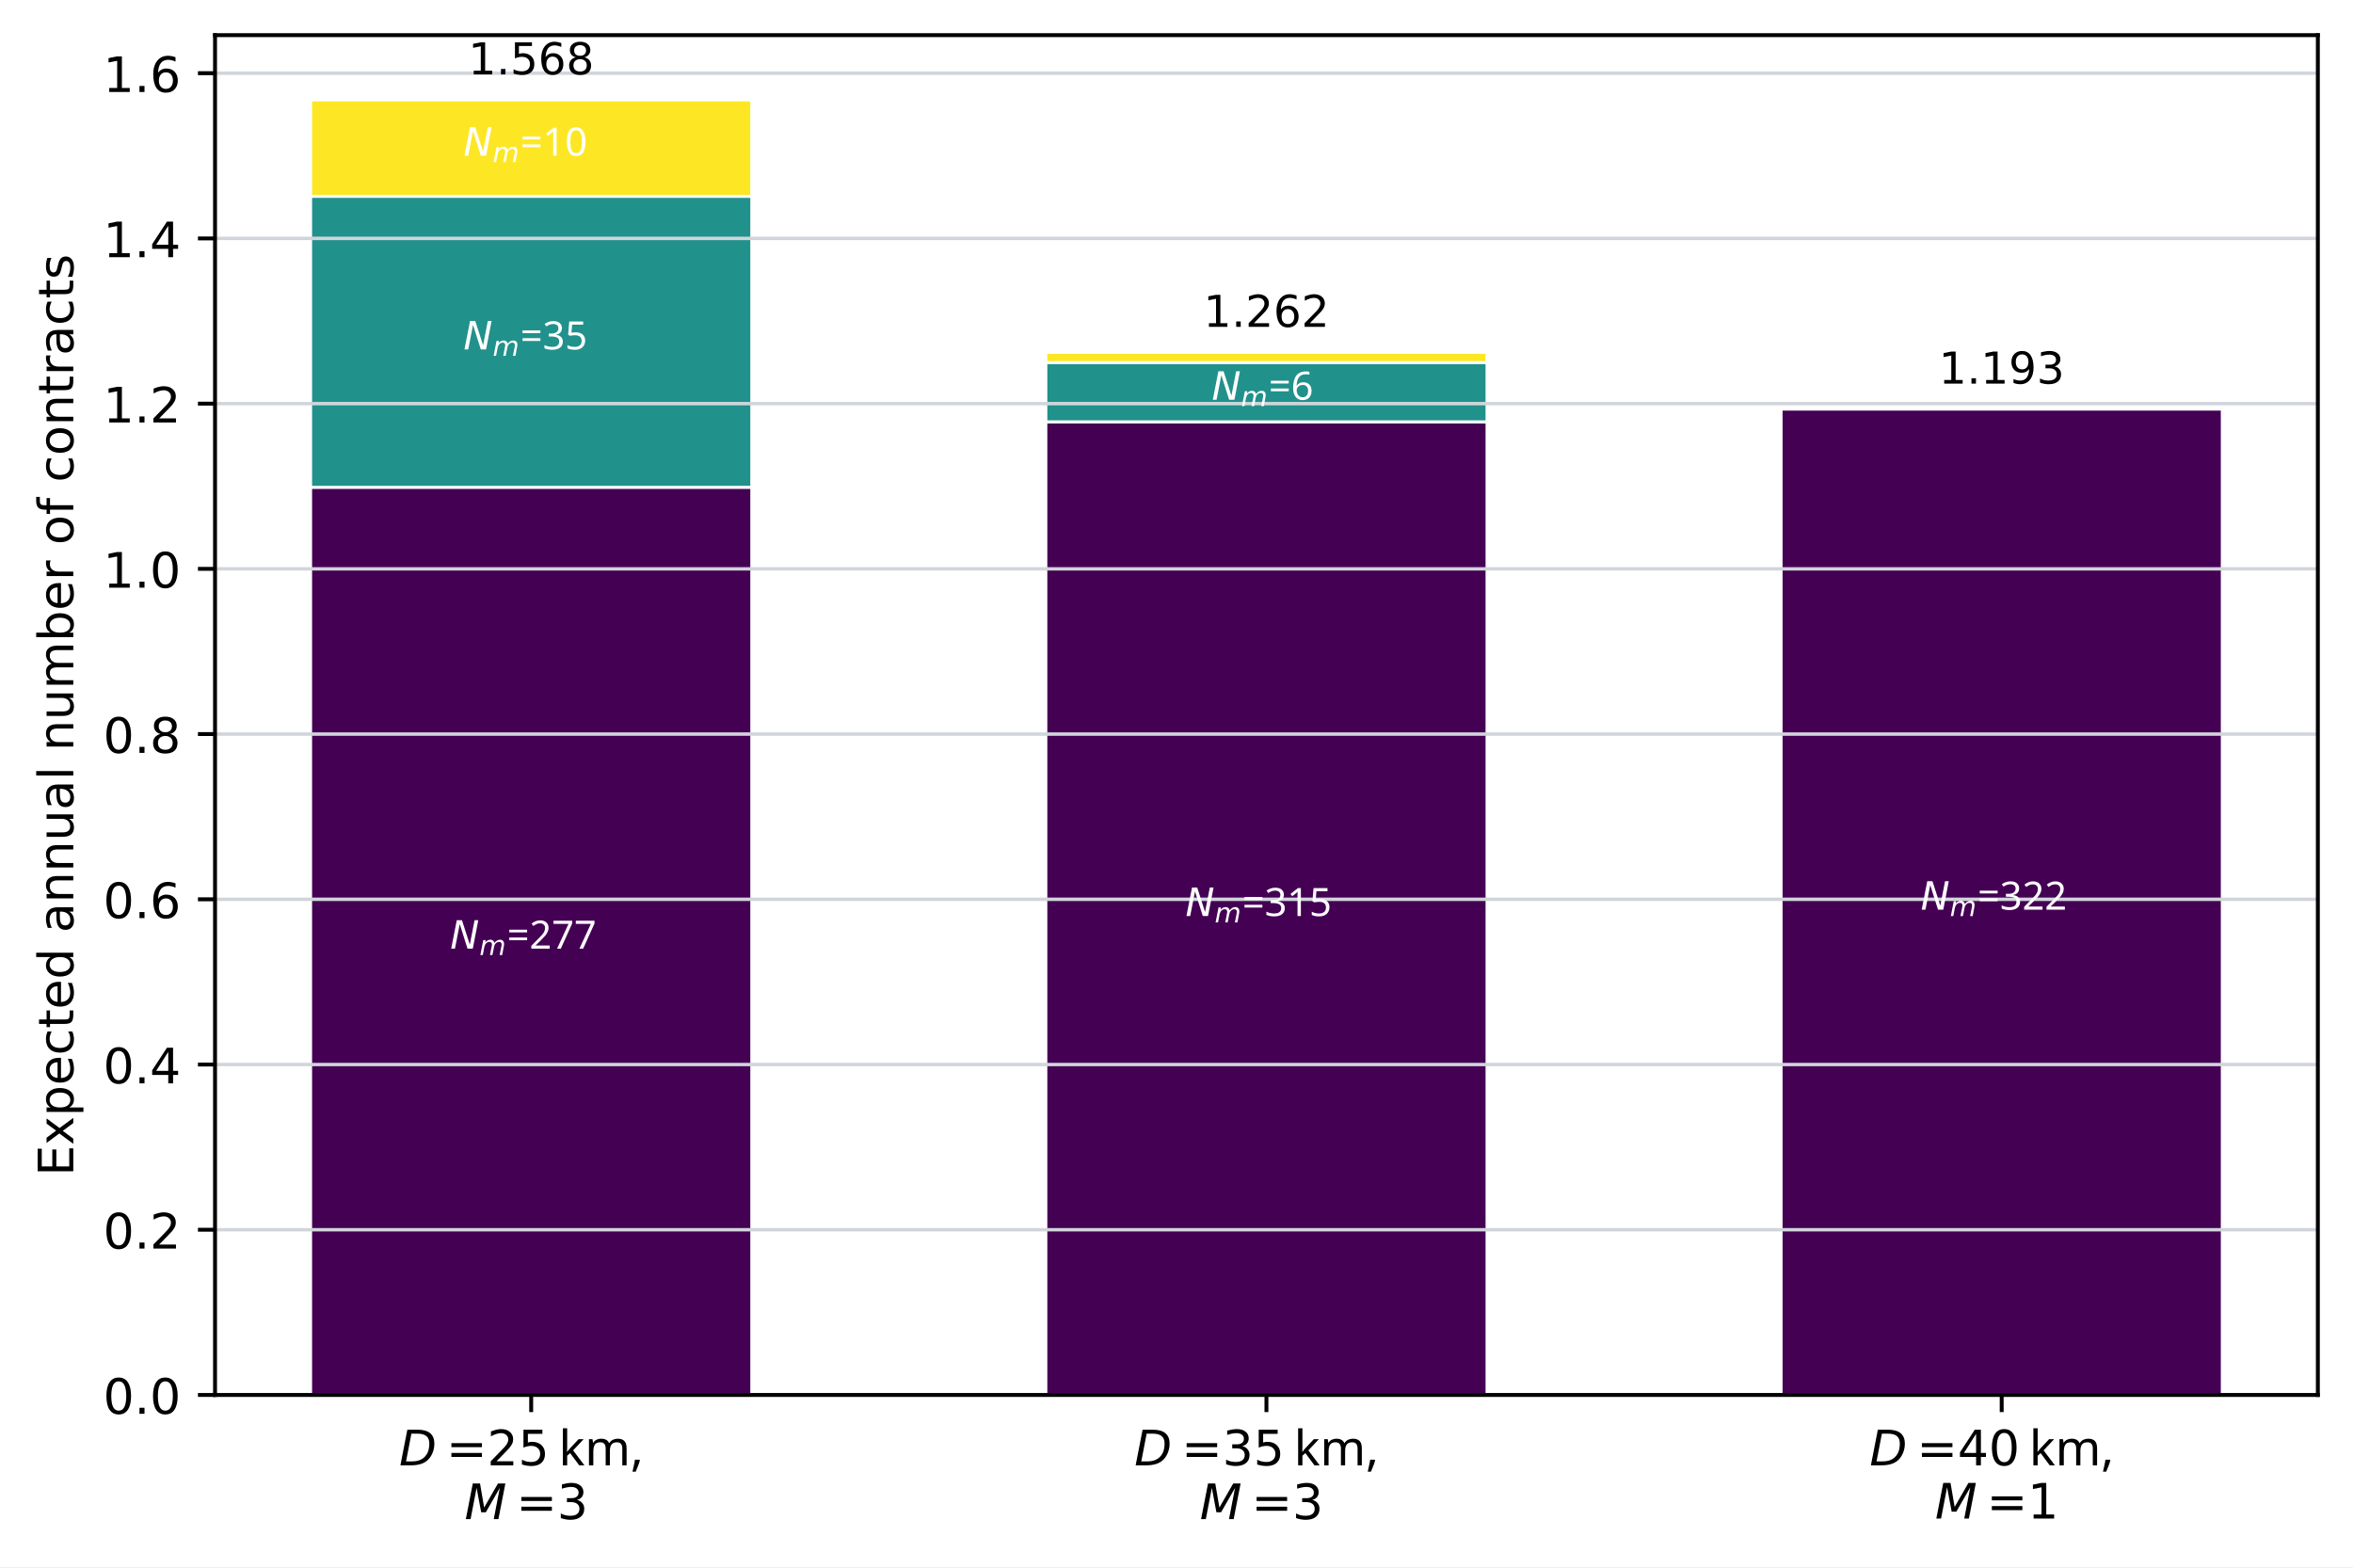
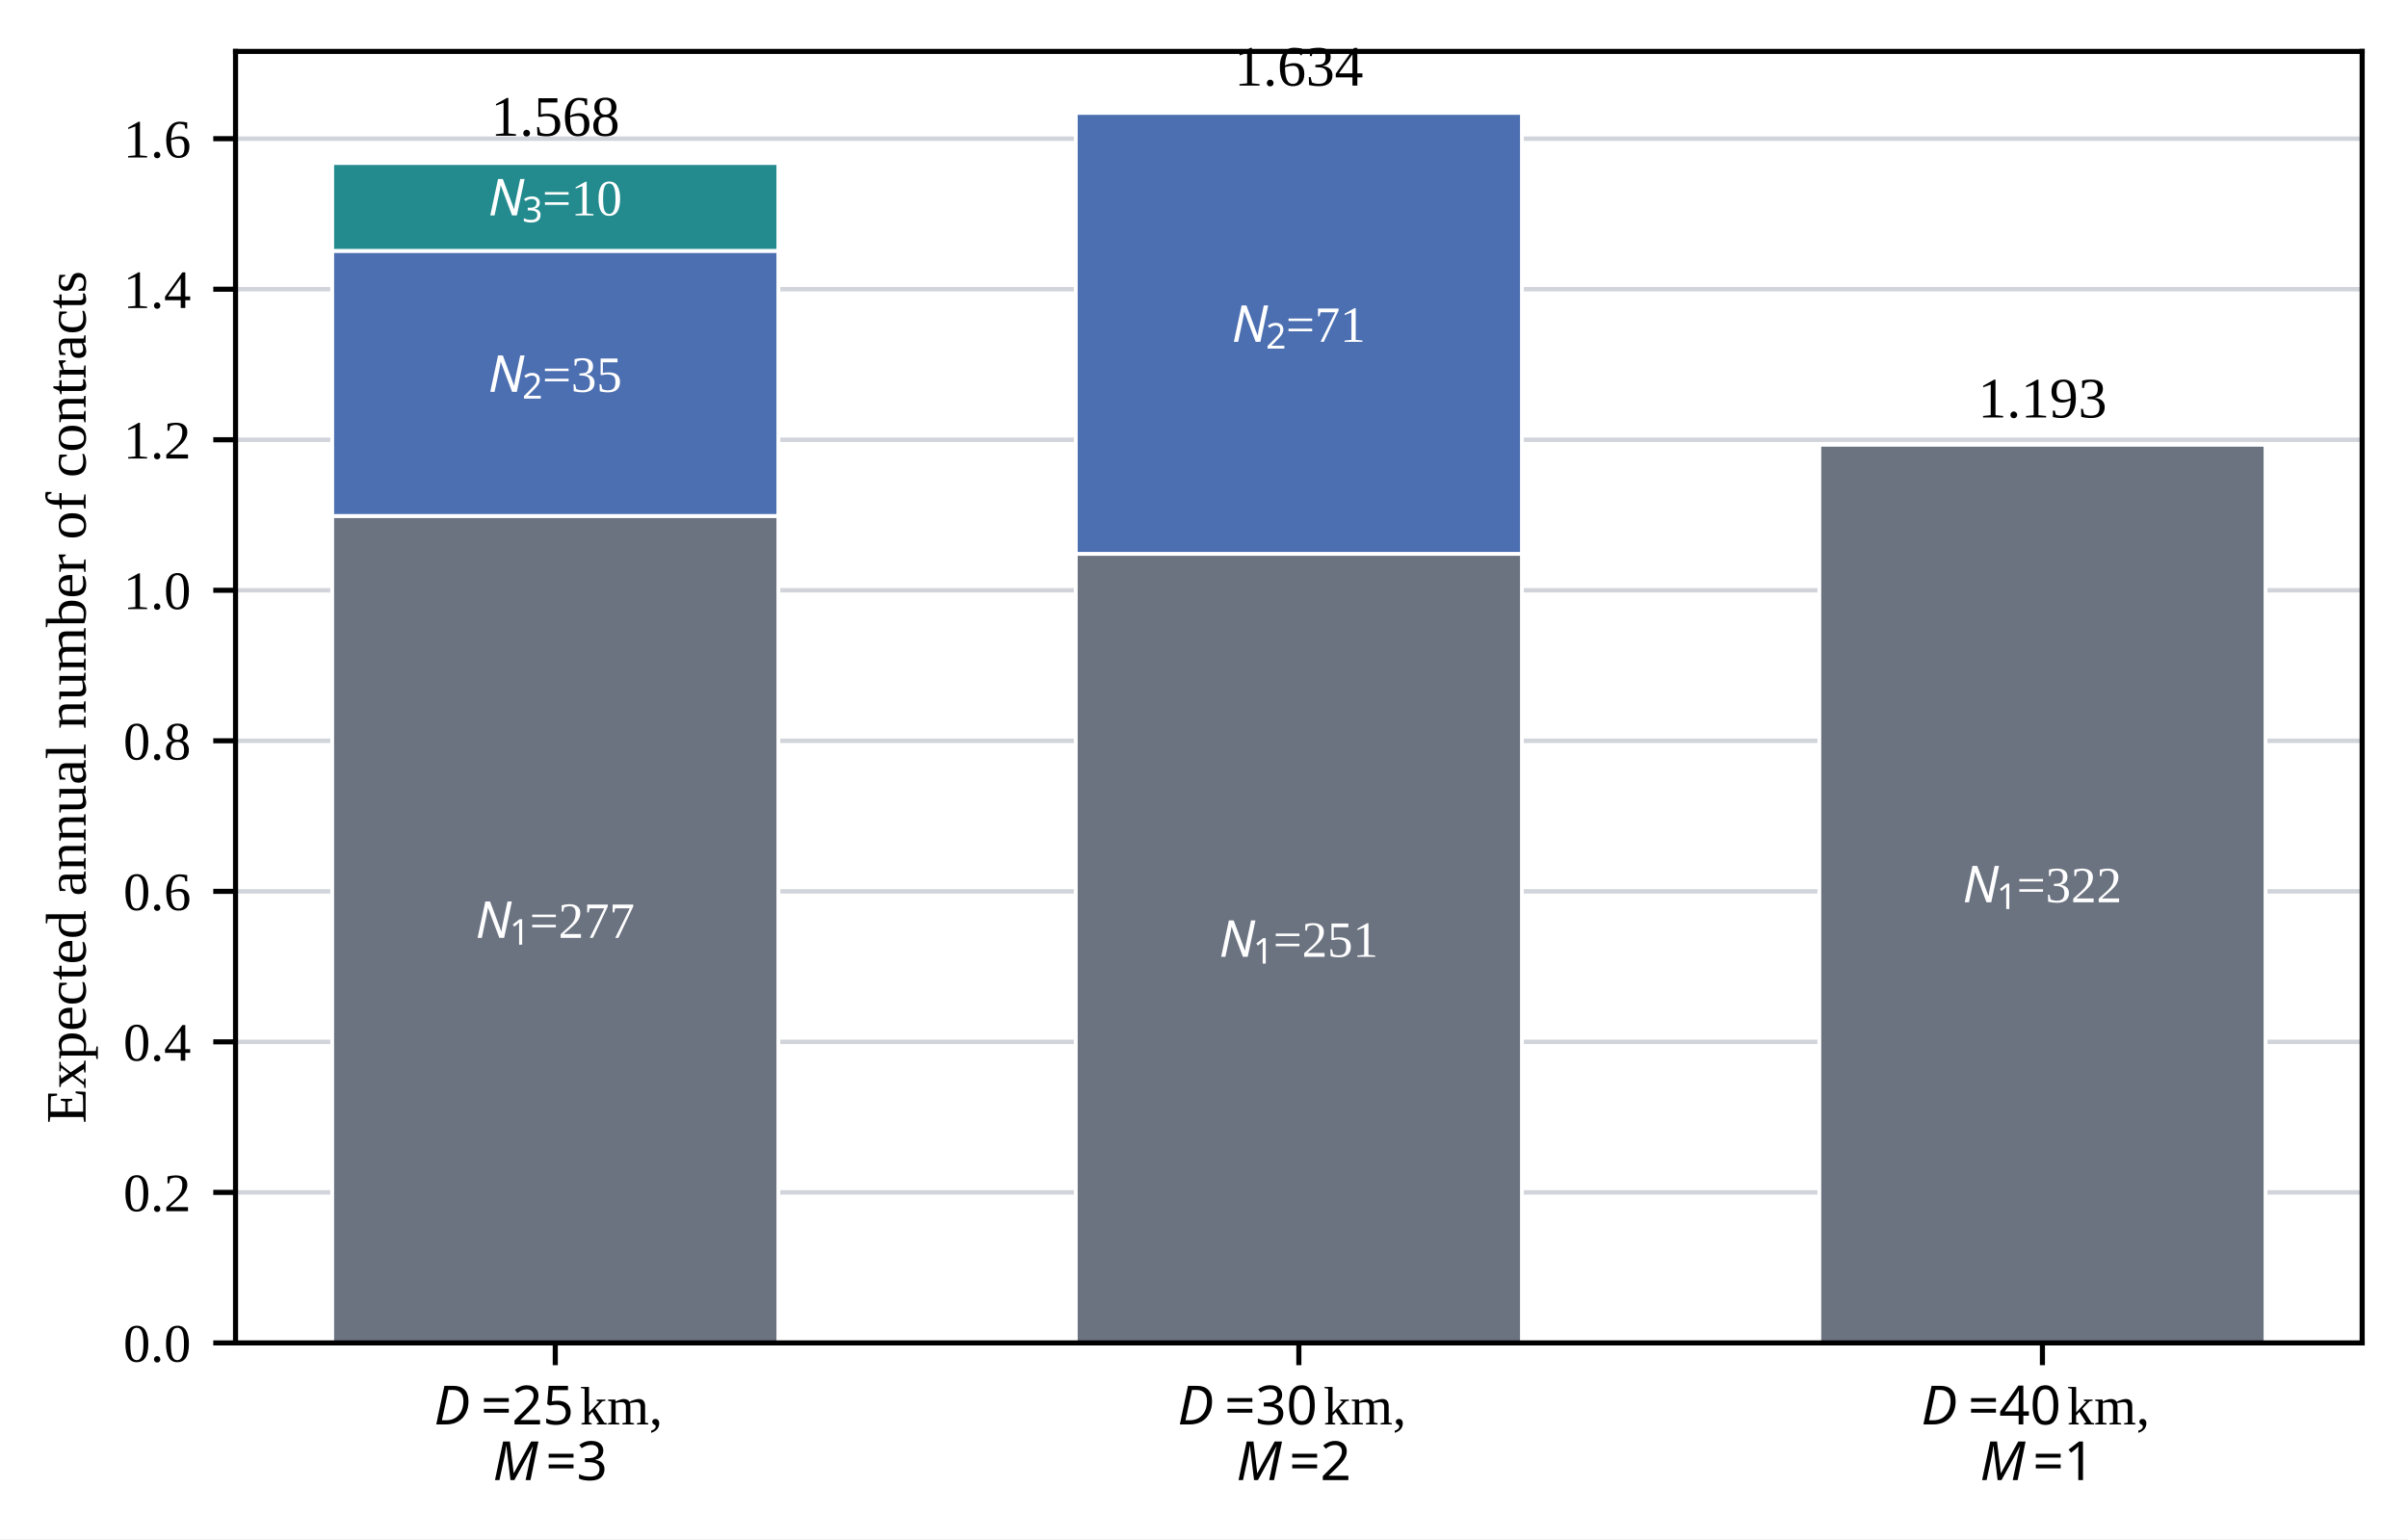
- <svg xmlns="http://www.w3.org/2000/svg" xmlns:xlink="http://www.w3.org/1999/xlink" width="481.892pt" height="320.954pt" viewBox="0 0 481.892 320.954" version="1.1">
+ <svg xmlns="http://www.w3.org/2000/svg" xmlns:xlink="http://www.w3.org/1999/xlink" width="378.26pt" height="241.794pt" viewBox="0 0 378.26 241.794" version="1.1">
  <defs>
    <style type="text/css">*{stroke-linejoin: round; stroke-linecap: butt}</style>
  </defs>
  <g id="figure_1">
    <g id="patch_1">
-       <path d="M 0 320.954  L 481.892 320.954  L 481.892 0  L 0 0  z " style="fill: #ffffff" />
+       <path d="M 0 241.794  L 378.26 241.794  L 378.26 0  L 0 0  z " style="fill: #ffffff" />
    </g>
    <g id="axes_1">
      <g id="patch_2">
-         <path d="M 44.039 285.694  L 474.692 285.694  L 474.692 7.2  L 44.039 7.2  z " style="fill: #ffffff" />
-       </g>
-       <g id="patch_3">
-         <path d="M 63.614 285.694  L 153.961 285.694  L 153.961 99.798  L 63.614 99.798  z " clip-path="url(#p30d0f4e1bd)" style="fill: #440154; stroke: #ffffff; stroke-width: 0.6; stroke-linejoin: miter" />
-       </g>
-       <g id="patch_4">
-         <path d="M 63.614 99.798  L 153.961 99.798  L 153.961 40.202  L 63.614 40.202  z " clip-path="url(#p30d0f4e1bd)" style="fill: #21918c; stroke: #ffffff; stroke-width: 0.6; stroke-linejoin: miter" />
-       </g>
-       <g id="patch_5">
-         <path d="M 63.614 40.202  L 153.961 40.202  L 153.961 20.462  L 63.614 20.462  z " clip-path="url(#p30d0f4e1bd)" style="fill: #fde725; stroke: #ffffff; stroke-width: 0.6; stroke-linejoin: miter" />
-       </g>
-       <g id="patch_6">
-         <path d="M 214.192 285.694  L 304.539 285.694  L 304.539 86.391  L 214.192 86.391  z " clip-path="url(#p30d0f4e1bd)" style="fill: #440154; stroke: #ffffff; stroke-width: 0.6; stroke-linejoin: miter" />
-       </g>
-       <g id="patch_7">
-         <path d="M 214.192 86.391  L 304.539 86.391  L 304.539 74.254  L 214.192 74.254  z " clip-path="url(#p30d0f4e1bd)" style="fill: #21918c; stroke: #ffffff; stroke-width: 0.6; stroke-linejoin: miter" />
-       </g>
-       <g id="patch_8">
-         <path d="M 214.192 74.254  L 304.539 74.254  L 304.539 72.168  L 214.192 72.168  z " clip-path="url(#p30d0f4e1bd)" style="fill: #fde725; stroke: #ffffff; stroke-width: 0.6; stroke-linejoin: miter" />
-       </g>
-       <g id="patch_9">
-         <path d="M 364.77 285.694  L 455.116 285.694  L 455.116 83.794  L 364.77 83.794  z " clip-path="url(#p30d0f4e1bd)" style="fill: #440154; stroke: #ffffff; stroke-width: 0.6; stroke-linejoin: miter" />
+         <path d="M 37 210.973  L 371.06 210.973  L 371.06 8.078  L 37 8.078  z " style="fill: #ffffff" />
      </g>
      <g id="matplotlib.axis_1">
        <g id="xtick_1">
          <g id="line2d_1">
            <defs>
-               <path id="m7c022d0e82" d="M 0 0  L 0 3.5  " style="stroke: #000000; stroke-width: 0.8" />
+               <path id="mb8142e4664" d="M 0 0  L 0 3.5  " style="stroke: #000000; stroke-width: 0.8" />
            </defs>
            <g>
-               <use xlink:href="#m7c022d0e82" x="108.788" y="285.694" style="stroke: #000000; stroke-width: 0.8" />
+               <use xlink:href="#mb8142e4664" x="87.225" y="210.973" style="stroke: #000000; stroke-width: 0.8" />
            </g>
          </g>
          <g id="text_1">
-             <g transform="translate(81.73752 300.4032)">
-               <text>
-                 <tspan style="font: oblique 10px 'DejaVu Sans'" x="0" y="-0.297">D</tspan>
-                 <tspan style="font: 10px 'DejaVu Sans'" x="9.648 19.976 26.338" y="-0.297">=25</tspan>
-                 <tspan style="font: 10px 'Hiragino Sans'" x="32.7 36.03 41.99 51.53" y="-0.297"> km,</tspan>
-               </text>
-             </g>
-             <g transform="translate(95.13751 311.7045)">
-               <text>
-                 <tspan style="font: oblique 10px 'DejaVu Sans'" x="0" y="-0.578">M</tspan>
-                 <tspan style="font: 10px 'DejaVu Sans'" x="10.576 20.903" y="-0.578">=3</tspan>
+             <g transform="translate(68.18533 223.8753)">
+               <text>
+                 <tspan style="font: italic 8.5px 'STIXGeneral'" x="0" y="-0.094">D</tspan>
+                 <tspan style="font: 8.5px 'STIXGeneral'" x="7.364 14.414 18.664" y="-0.094">=25</tspan>
+                 <tspan style="font: 8.5px 'Times New Roman'" x="22.914 25.039 29.289 35.901" y="-0.094"> km,</tspan>
+               </text>
+             </g>
+             <g transform="translate(77.40784 232.7762)">
+               <text>
+                 <tspan style="font: italic 8.5px 'STIXGeneral'" x="0" y="-0.25">M</tspan>
+                 <tspan style="font: 8.5px 'STIXGeneral'" x="8.308 15.358" y="-0.25">=3</tspan>
              </text>
            </g>
          </g>
        </g>
        <g id="xtick_2">
          <g id="line2d_2">
            <g>
-               <use xlink:href="#m7c022d0e82" x="259.365" y="285.694" style="stroke: #000000; stroke-width: 0.8" />
+               <use xlink:href="#mb8142e4664" x="204.03" y="210.973" style="stroke: #000000; stroke-width: 0.8" />
            </g>
          </g>
          <g id="text_2">
-             <g transform="translate(232.3153 300.4032)">
-               <text>
-                 <tspan style="font: oblique 10px 'DejaVu Sans'" x="0" y="-0.297">D</tspan>
-                 <tspan style="font: 10px 'DejaVu Sans'" x="9.648 19.976 26.338" y="-0.297">=35</tspan>
-                 <tspan style="font: 10px 'Hiragino Sans'" x="32.7 36.03 41.99 51.53" y="-0.297"> km,</tspan>
-               </text>
-             </g>
-             <g transform="translate(245.7153 311.7045)">
-               <text>
-                 <tspan style="font: oblique 10px 'DejaVu Sans'" x="0" y="-0.578">M</tspan>
-                 <tspan style="font: 10px 'DejaVu Sans'" x="10.576 20.903" y="-0.578">=3</tspan>
+             <g transform="translate(184.9895 223.8753)">
+               <text>
+                 <tspan style="font: italic 8.5px 'STIXGeneral'" x="0" y="-0.094">D</tspan>
+                 <tspan style="font: 8.5px 'STIXGeneral'" x="7.364 14.414 18.664" y="-0.094">=30</tspan>
+                 <tspan style="font: 8.5px 'Times New Roman'" x="22.914 25.039 29.289 35.901" y="-0.094"> km,</tspan>
+               </text>
+             </g>
+             <g transform="translate(194.212 232.7762)">
+               <text>
+                 <tspan style="font: italic 8.5px 'STIXGeneral'" x="0" y="-0.25">M</tspan>
+                 <tspan style="font: 8.5px 'STIXGeneral'" x="8.308 15.358" y="-0.25">=2</tspan>
              </text>
            </g>
          </g>
        </g>
        <g id="xtick_3">
          <g id="line2d_3">
            <g>
-               <use xlink:href="#m7c022d0e82" x="409.943" y="285.694" style="stroke: #000000; stroke-width: 0.8" />
+               <use xlink:href="#mb8142e4664" x="320.834" y="210.973" style="stroke: #000000; stroke-width: 0.8" />
            </g>
          </g>
          <g id="text_3">
-             <g transform="translate(382.8931 300.4032)">
-               <text>
-                 <tspan style="font: oblique 10px 'DejaVu Sans'" x="0" y="-0.297">D</tspan>
-                 <tspan style="font: 10px 'DejaVu Sans'" x="9.648 19.976 26.338" y="-0.297">=40</tspan>
-                 <tspan style="font: 10px 'Hiragino Sans'" x="32.7 36.03 41.99 51.53" y="-0.297"> km,</tspan>
-               </text>
-             </g>
-             <g transform="translate(396.2931 311.7045)">
-               <text>
-                 <tspan style="font: oblique 10px 'DejaVu Sans'" x="0" y="-0.703">M</tspan>
-                 <tspan style="font: 10px 'DejaVu Sans'" x="10.576 20.903" y="-0.703">=1</tspan>
+             <g transform="translate(301.7937 223.8753)">
+               <text>
+                 <tspan style="font: italic 8.5px 'STIXGeneral'" x="0" y="-0.094">D</tspan>
+                 <tspan style="font: 8.5px 'STIXGeneral'" x="7.364 14.414 18.664" y="-0.094">=40</tspan>
+                 <tspan style="font: 8.5px 'Times New Roman'" x="22.914 25.039 29.289 35.901" y="-0.094"> km,</tspan>
+               </text>
+             </g>
+             <g transform="translate(311.0162 232.7762)">
+               <text>
+                 <tspan style="font: italic 8.5px 'STIXGeneral'" x="0" y="-0.25">M</tspan>
+                 <tspan style="font: 8.5px 'STIXGeneral'" x="8.308 15.358" y="-0.25">=1</tspan>
              </text>
            </g>
          </g>
        </g>
      </g>
      <g id="matplotlib.axis_2">
        <g id="ytick_1">
          <g id="line2d_4">
-             <path d="M 44.039 285.694  L 474.692 285.694  " clip-path="url(#p30d0f4e1bd)" style="fill: none; stroke: #d1d5db; stroke-width: 0.7; stroke-linecap: square" />
+             <path d="M 37 210.973  L 371.06 210.973  " clip-path="url(#p6c04dc6758)" style="fill: none; stroke: #d1d5db; stroke-width: 0.7; stroke-linecap: square" />
          </g>
          <g id="line2d_5">
            <defs>
-               <path id="m8e3344dd3c" d="M 0 0  L -3.5 0  " style="stroke: #000000; stroke-width: 0.8" />
+               <path id="m1cf7d17a53" d="M 0 0  L -3.5 0  " style="stroke: #000000; stroke-width: 0.8" />
            </defs>
            <g>
-               <use xlink:href="#m8e3344dd3c" x="44.039" y="285.694" style="stroke: #000000; stroke-width: 0.8" />
+               <use xlink:href="#m1cf7d17a53" x="37" y="210.973" style="stroke: #000000; stroke-width: 0.8" />
            </g>
          </g>
          <g id="text_4">
-             <text style="font: 10px 'Hiragino Sans', 'Hiragino Kaku Gothic Pro', 'Arial Unicode MS', 'DejaVu Sans', sans-serif; text-anchor: end" x="37.039" y="289.549" transform="rotate(-0 37.03906 289.5485)">0.0</text>
+             <text style="font: 8.5px 'Times New Roman', 'Nimbus Roman', 'DejaVu Serif', serif; text-anchor: end" x="30" y="213.924" transform="rotate(-0 29.99953 213.9242)">0.0</text>
          </g>
        </g>
        <g id="ytick_2">
          <g id="line2d_6">
-             <path d="M 44.039 251.856  L 474.692 251.856  " clip-path="url(#p30d0f4e1bd)" style="fill: none; stroke: #d1d5db; stroke-width: 0.7; stroke-linecap: square" />
+             <path d="M 37 187.325  L 371.06 187.325  " clip-path="url(#p6c04dc6758)" style="fill: none; stroke: #d1d5db; stroke-width: 0.7; stroke-linecap: square" />
          </g>
          <g id="line2d_7">
            <g>
-               <use xlink:href="#m8e3344dd3c" x="44.039" y="251.856" style="stroke: #000000; stroke-width: 0.8" />
+               <use xlink:href="#m1cf7d17a53" x="37" y="187.325" style="stroke: #000000; stroke-width: 0.8" />
            </g>
          </g>
          <g id="text_5">
-             <text style="font: 10px 'Hiragino Sans', 'Hiragino Kaku Gothic Pro', 'Arial Unicode MS', 'DejaVu Sans', sans-serif; text-anchor: end" x="37.039" y="255.71" transform="rotate(-0 37.03906 255.7104)">0.2</text>
+             <text style="font: 8.5px 'Times New Roman', 'Nimbus Roman', 'DejaVu Serif', serif; text-anchor: end" x="30" y="190.276" transform="rotate(-0 29.99953 190.2762)">0.2</text>
          </g>
        </g>
        <g id="ytick_3">
          <g id="line2d_8">
-             <path d="M 44.039 218.018  L 474.692 218.018  " clip-path="url(#p30d0f4e1bd)" style="fill: none; stroke: #d1d5db; stroke-width: 0.7; stroke-linecap: square" />
+             <path d="M 37 163.677  L 371.06 163.677  " clip-path="url(#p6c04dc6758)" style="fill: none; stroke: #d1d5db; stroke-width: 0.7; stroke-linecap: square" />
          </g>
          <g id="line2d_9">
            <g>
-               <use xlink:href="#m8e3344dd3c" x="44.039" y="218.018" style="stroke: #000000; stroke-width: 0.8" />
+               <use xlink:href="#m1cf7d17a53" x="37" y="163.677" style="stroke: #000000; stroke-width: 0.8" />
            </g>
          </g>
          <g id="text_6">
-             <text style="font: 10px 'Hiragino Sans', 'Hiragino Kaku Gothic Pro', 'Arial Unicode MS', 'DejaVu Sans', sans-serif; text-anchor: end" x="37.039" y="221.872" transform="rotate(-0 37.03906 221.8723)">0.4</text>
+             <text style="font: 8.5px 'Times New Roman', 'Nimbus Roman', 'DejaVu Serif', serif; text-anchor: end" x="30" y="166.628" transform="rotate(-0 29.99953 166.6281)">0.4</text>
          </g>
        </g>
        <g id="ytick_4">
          <g id="line2d_10">
-             <path d="M 44.039 184.179  L 474.692 184.179  " clip-path="url(#p30d0f4e1bd)" style="fill: none; stroke: #d1d5db; stroke-width: 0.7; stroke-linecap: square" />
+             <path d="M 37 140.029  L 371.06 140.029  " clip-path="url(#p6c04dc6758)" style="fill: none; stroke: #d1d5db; stroke-width: 0.7; stroke-linecap: square" />
          </g>
          <g id="line2d_11">
            <g>
-               <use xlink:href="#m8e3344dd3c" x="44.039" y="184.179" style="stroke: #000000; stroke-width: 0.8" />
+               <use xlink:href="#m1cf7d17a53" x="37" y="140.029" style="stroke: #000000; stroke-width: 0.8" />
            </g>
          </g>
          <g id="text_7">
-             <text style="font: 10px 'Hiragino Sans', 'Hiragino Kaku Gothic Pro', 'Arial Unicode MS', 'DejaVu Sans', sans-serif; text-anchor: end" x="37.039" y="188.034" transform="rotate(-0 37.03906 188.0341)">0.6</text>
+             <text style="font: 8.5px 'Times New Roman', 'Nimbus Roman', 'DejaVu Serif', serif; text-anchor: end" x="30" y="142.98" transform="rotate(-0 29.99953 142.98)">0.6</text>
          </g>
        </g>
        <g id="ytick_5">
          <g id="line2d_12">
-             <path d="M 44.039 150.341  L 474.692 150.341  " clip-path="url(#p30d0f4e1bd)" style="fill: none; stroke: #d1d5db; stroke-width: 0.7; stroke-linecap: square" />
+             <path d="M 37 116.381  L 371.06 116.381  " clip-path="url(#p6c04dc6758)" style="fill: none; stroke: #d1d5db; stroke-width: 0.7; stroke-linecap: square" />
          </g>
          <g id="line2d_13">
            <g>
-               <use xlink:href="#m8e3344dd3c" x="44.039" y="150.341" style="stroke: #000000; stroke-width: 0.8" />
+               <use xlink:href="#m1cf7d17a53" x="37" y="116.381" style="stroke: #000000; stroke-width: 0.8" />
            </g>
          </g>
          <g id="text_8">
-             <text style="font: 10px 'Hiragino Sans', 'Hiragino Kaku Gothic Pro', 'Arial Unicode MS', 'DejaVu Sans', sans-serif; text-anchor: end" x="37.039" y="154.196" transform="rotate(-0 37.03906 154.196)">0.8</text>
+             <text style="font: 8.5px 'Times New Roman', 'Nimbus Roman', 'DejaVu Serif', serif; text-anchor: end" x="30" y="119.332" transform="rotate(-0 29.99953 119.3319)">0.8</text>
          </g>
        </g>
        <g id="ytick_6">
          <g id="line2d_14">
-             <path d="M 44.039 116.503  L 474.692 116.503  " clip-path="url(#p30d0f4e1bd)" style="fill: none; stroke: #d1d5db; stroke-width: 0.7; stroke-linecap: square" />
+             <path d="M 37 92.733  L 371.06 92.733  " clip-path="url(#p6c04dc6758)" style="fill: none; stroke: #d1d5db; stroke-width: 0.7; stroke-linecap: square" />
          </g>
          <g id="line2d_15">
            <g>
-               <use xlink:href="#m8e3344dd3c" x="44.039" y="116.503" style="stroke: #000000; stroke-width: 0.8" />
+               <use xlink:href="#m1cf7d17a53" x="37" y="92.733" style="stroke: #000000; stroke-width: 0.8" />
            </g>
          </g>
          <g id="text_9">
-             <text style="font: 10px 'Hiragino Sans', 'Hiragino Kaku Gothic Pro', 'Arial Unicode MS', 'DejaVu Sans', sans-serif; text-anchor: end" x="37.039" y="120.358" transform="rotate(-0 37.03906 120.3578)">1.0</text>
+             <text style="font: 8.5px 'Times New Roman', 'Nimbus Roman', 'DejaVu Serif', serif; text-anchor: end" x="30" y="95.684" transform="rotate(-0 29.99953 95.68385)">1.0</text>
          </g>
        </g>
        <g id="ytick_7">
          <g id="line2d_16">
-             <path d="M 44.039 82.665  L 474.692 82.665  " clip-path="url(#p30d0f4e1bd)" style="fill: none; stroke: #d1d5db; stroke-width: 0.7; stroke-linecap: square" />
+             <path d="M 37 69.085  L 371.06 69.085  " clip-path="url(#p6c04dc6758)" style="fill: none; stroke: #d1d5db; stroke-width: 0.7; stroke-linecap: square" />
          </g>
          <g id="line2d_17">
            <g>
-               <use xlink:href="#m8e3344dd3c" x="44.039" y="82.665" style="stroke: #000000; stroke-width: 0.8" />
+               <use xlink:href="#m1cf7d17a53" x="37" y="69.085" style="stroke: #000000; stroke-width: 0.8" />
            </g>
          </g>
          <g id="text_10">
-             <text style="font: 10px 'Hiragino Sans', 'Hiragino Kaku Gothic Pro', 'Arial Unicode MS', 'DejaVu Sans', sans-serif; text-anchor: end" x="37.039" y="86.52" transform="rotate(-0 37.03906 86.5197)">1.2</text>
+             <text style="font: 8.5px 'Times New Roman', 'Nimbus Roman', 'DejaVu Serif', serif; text-anchor: end" x="30" y="72.036" transform="rotate(-0 29.99953 72.03577)">1.2</text>
          </g>
        </g>
        <g id="ytick_8">
          <g id="line2d_18">
-             <path d="M 44.039 48.827  L 474.692 48.827  " clip-path="url(#p30d0f4e1bd)" style="fill: none; stroke: #d1d5db; stroke-width: 0.7; stroke-linecap: square" />
+             <path d="M 37 45.437  L 371.06 45.437  " clip-path="url(#p6c04dc6758)" style="fill: none; stroke: #d1d5db; stroke-width: 0.7; stroke-linecap: square" />
          </g>
          <g id="line2d_19">
            <g>
-               <use xlink:href="#m8e3344dd3c" x="44.039" y="48.827" style="stroke: #000000; stroke-width: 0.8" />
+               <use xlink:href="#m1cf7d17a53" x="37" y="45.437" style="stroke: #000000; stroke-width: 0.8" />
            </g>
          </g>
          <g id="text_11">
-             <text style="font: 10px 'Hiragino Sans', 'Hiragino Kaku Gothic Pro', 'Arial Unicode MS', 'DejaVu Sans', sans-serif; text-anchor: end" x="37.039" y="52.682" transform="rotate(-0 37.03906 52.68156)">1.4</text>
+             <text style="font: 8.5px 'Times New Roman', 'Nimbus Roman', 'DejaVu Serif', serif; text-anchor: end" x="30" y="48.388" transform="rotate(-0 29.99953 48.38769)">1.4</text>
          </g>
        </g>
        <g id="ytick_9">
          <g id="line2d_20">
-             <path d="M 44.039 14.989  L 474.692 14.989  " clip-path="url(#p30d0f4e1bd)" style="fill: none; stroke: #d1d5db; stroke-width: 0.7; stroke-linecap: square" />
+             <path d="M 37 21.789  L 371.06 21.789  " clip-path="url(#p6c04dc6758)" style="fill: none; stroke: #d1d5db; stroke-width: 0.7; stroke-linecap: square" />
          </g>
          <g id="line2d_21">
            <g>
-               <use xlink:href="#m8e3344dd3c" x="44.039" y="14.989" style="stroke: #000000; stroke-width: 0.8" />
+               <use xlink:href="#m1cf7d17a53" x="37" y="21.789" style="stroke: #000000; stroke-width: 0.8" />
            </g>
          </g>
          <g id="text_12">
-             <text style="font: 10px 'Hiragino Sans', 'Hiragino Kaku Gothic Pro', 'Arial Unicode MS', 'DejaVu Sans', sans-serif; text-anchor: end" x="37.039" y="18.843" transform="rotate(-0 37.03906 18.84342)">1.6</text>
+             <text style="font: 8.5px 'Times New Roman', 'Nimbus Roman', 'DejaVu Serif', serif; text-anchor: end" x="30" y="24.74" transform="rotate(-0 29.99953 24.73961)">1.6</text>
          </g>
        </g>
        <g id="text_13">
-           <text style="font: 10px 'Hiragino Sans', 'Hiragino Kaku Gothic Pro', 'Arial Unicode MS', 'DejaVu Sans', sans-serif; text-anchor: middle" x="15.009" y="146.447" transform="rotate(-90 15.00938 146.4469)">Expected annual number of contracts</text>
-         </g>
+           <text style="font: 9px 'Times New Roman', 'Nimbus Roman', 'DejaVu Serif', serif; text-anchor: middle" x="13.449" y="109.525" transform="rotate(-90 13.44937 109.5254)">Expected annual number of contracts</text>
+         </g>
+       </g>
+       <g id="patch_3">
+         <path d="M 52.184 210.973  L 122.267 210.973  L 122.267 81.058  L 52.184 81.058  z " clip-path="url(#p6c04dc6758)" style="fill: #6b7280; stroke: #ffffff; stroke-width: 0.6; stroke-linejoin: miter" />
+       </g>
+       <g id="patch_4">
+         <path d="M 52.184 81.058  L 122.267 81.058  L 122.267 39.409  L 52.184 39.409  z " clip-path="url(#p6c04dc6758)" style="fill: #4c6fb1; stroke: #ffffff; stroke-width: 0.6; stroke-linejoin: miter" />
+       </g>
+       <g id="patch_5">
+         <path d="M 52.184 39.409  L 122.267 39.409  L 122.267 25.613  L 52.184 25.613  z " clip-path="url(#p6c04dc6758)" style="fill: #238b8e; stroke: #ffffff; stroke-width: 0.6; stroke-linejoin: miter" />
+       </g>
+       <g id="patch_6">
+         <path d="M 168.988 210.973  L 239.071 210.973  L 239.071 87.008  L 168.988 87.008  z " clip-path="url(#p6c04dc6758)" style="fill: #6b7280; stroke: #ffffff; stroke-width: 0.6; stroke-linejoin: miter" />
+       </g>
+       <g id="patch_7">
+         <path d="M 168.988 87.008  L 239.071 87.008  L 239.071 17.739  L 168.988 17.739  z " clip-path="url(#p6c04dc6758)" style="fill: #4c6fb1; stroke: #ffffff; stroke-width: 0.6; stroke-linejoin: miter" />
+       </g>
+       <g id="patch_8">
+         <path d="M 285.792 210.973  L 355.875 210.973  L 355.875 69.874  L 285.792 69.874  z " clip-path="url(#p6c04dc6758)" style="fill: #6b7280; stroke: #ffffff; stroke-width: 0.6; stroke-linejoin: miter" />
+       </g>
+       <g id="patch_9">
+         <path d="M 37 210.973  L 37 8.078  " style="fill: none; stroke: #000000; stroke-width: 0.8; stroke-linejoin: miter; stroke-linecap: square" />
      </g>
      <g id="patch_10">
-         <path d="M 44.039 285.694  L 44.039 7.2  " style="fill: none; stroke: #000000; stroke-width: 0.8; stroke-linejoin: miter; stroke-linecap: square" />
+         <path d="M 371.06 210.973  L 371.06 8.078  " style="fill: none; stroke: #000000; stroke-width: 0.8; stroke-linejoin: miter; stroke-linecap: square" />
      </g>
      <g id="patch_11">
-         <path d="M 474.692 285.694  L 474.692 7.2  " style="fill: none; stroke: #000000; stroke-width: 0.8; stroke-linejoin: miter; stroke-linecap: square" />
+         <path d="M 37 210.973  L 371.06 210.973  " style="fill: none; stroke: #000000; stroke-width: 0.8; stroke-linejoin: miter; stroke-linecap: square" />
      </g>
      <g id="patch_12">
-         <path d="M 44.039 285.694  L 474.692 285.694  " style="fill: none; stroke: #000000; stroke-width: 0.8; stroke-linejoin: miter; stroke-linecap: square" />
-       </g>
-       <g id="patch_13">
-         <path d="M 44.039 7.2  L 474.692 7.2  " style="fill: none; stroke: #000000; stroke-width: 0.8; stroke-linejoin: miter; stroke-linecap: square" />
+         <path d="M 37 8.078  L 371.06 8.078  " style="fill: none; stroke: #000000; stroke-width: 0.8; stroke-linejoin: miter; stroke-linecap: square" />
      </g>
      <g id="text_14">
-         <g style="fill: #ffffff" transform="translate(92.18752 195.0095)">
-           <text>
-             <tspan style="font: oblique 8px 'DejaVu Sans'" x="0" y="-0.719">N</tspan>
-             <tspan style="font: oblique 5.6px 'DejaVu Sans'" x="5.984" y="0.594">m</tspan>
-             <tspan style="font: 8px 'Hiragino Sans'" x="11.658 16.97 22.354 27.738" y="-0.719">=277</tspan>
+         <g style="fill: #ffffff" transform="translate(74.70534 147.9374)">
+           <text>
+             <tspan style="font: italic 8px 'STIXGeneral'" x="0" y="-0.594">N</tspan>
+             <tspan style="font: 5.6px 'STIXGeneral'" x="5.336" y="0.466">1</tspan>
+             <tspan style="font: 8px 'Times New Roman'" x="8.489 13.001 17.001 21.001" y="-0.594">=277</tspan>
          </text>
        </g>
      </g>
      <g id="text_15">
-         <g style="fill: #ffffff" transform="translate(94.90752 72.26369)">
-           <text>
-             <tspan style="font: oblique 8px 'DejaVu Sans'" x="0" y="-0.703">N</tspan>
-             <tspan style="font: oblique 5.6px 'DejaVu Sans'" x="5.984" y="0.609">m</tspan>
-             <tspan style="font: 8px 'Hiragino Sans'" x="11.658 16.97 22.354" y="-0.703">=35</tspan>
+         <g style="fill: #ffffff" transform="translate(76.70534 62.15546)">
+           <text>
+             <tspan style="font: italic 8px 'STIXGeneral'" x="0" y="-0.594">N</tspan>
+             <tspan style="font: 5.6px 'STIXGeneral'" x="5.336" y="0.466">2</tspan>
+             <tspan style="font: 8px 'Times New Roman'" x="8.489 13.001 17.001" y="-0.594">=35</tspan>
          </text>
        </g>
      </g>
      <g id="text_16">
-         <g style="fill: #ffffff" transform="translate(94.90752 32.59569)">
-           <text>
-             <tspan style="font: oblique 8px 'DejaVu Sans'" x="0" y="-0.719">N</tspan>
-             <tspan style="font: oblique 5.6px 'DejaVu Sans'" x="5.984" y="0.594">m</tspan>
-             <tspan style="font: 8px 'Hiragino Sans'" x="11.658 16.97 22.354" y="-0.719">=10</tspan>
+         <g style="fill: #ffffff" transform="translate(76.70534 34.43313)">
+           <text>
+             <tspan style="font: italic 8px 'STIXGeneral'" x="0" y="-0.594">N</tspan>
+             <tspan style="font: 5.6px 'STIXGeneral'" x="5.336" y="0.466">3</tspan>
+             <tspan style="font: 8px 'Times New Roman'" x="8.489 13.001 17.001" y="-0.594">=10</tspan>
          </text>
        </g>
      </g>
      <g id="text_17">
-         <text style="font: 9px 'Hiragino Sans', 'Hiragino Kaku Gothic Pro', 'Arial Unicode MS', 'DejaVu Sans', sans-serif; text-anchor: middle" x="108.788" y="15.233" transform="rotate(-0 108.7875 15.2328)">1.568</text>
+         <text style="font: 9px 'Times New Roman', 'Nimbus Roman', 'DejaVu Serif', serif; text-anchor: middle" x="87.225" y="21.323" transform="rotate(-0 87.22534 21.32333)">1.568</text>
      </g>
      <g id="text_18">
-         <g style="fill: #ffffff" transform="translate(242.7653 188.3063)">
-           <text>
-             <tspan style="font: oblique 8px 'DejaVu Sans'" x="0" y="-0.703">N</tspan>
-             <tspan style="font: oblique 5.6px 'DejaVu Sans'" x="5.984" y="0.609">m</tspan>
-             <tspan style="font: 8px 'Hiragino Sans'" x="11.658 16.97 22.354 27.738" y="-0.703">=315</tspan>
+         <g style="fill: #ffffff" transform="translate(191.5095 150.9123)">
+           <text>
+             <tspan style="font: italic 8px 'STIXGeneral'" x="0" y="-0.594">N</tspan>
+             <tspan style="font: 5.6px 'STIXGeneral'" x="5.336" y="0.466">1</tspan>
+             <tspan style="font: 8px 'Times New Roman'" x="8.489 13.001 17.001 21.001" y="-0.594">=251</tspan>
          </text>
        </g>
      </g>
      <g id="text_19">
-         <g style="fill: #ffffff" transform="translate(248.1653 82.5865)">
-           <text>
-             <tspan style="font: oblique 8px 'DejaVu Sans'" x="0" y="-0.719">N</tspan>
-             <tspan style="font: oblique 5.6px 'DejaVu Sans'" x="5.984" y="0.594">m</tspan>
-             <tspan style="font: 8px 'Hiragino Sans'" x="11.658 16.97" y="-0.719">=6</tspan>
+         <g style="fill: #ffffff" transform="translate(193.5095 54.29535)">
+           <text>
+             <tspan style="font: italic 8px 'STIXGeneral'" x="0" y="-0.594">N</tspan>
+             <tspan style="font: 5.6px 'STIXGeneral'" x="5.336" y="0.466">2</tspan>
+             <tspan style="font: 8px 'Times New Roman'" x="8.489 13.001 17.001" y="-0.594">=71</tspan>
          </text>
        </g>
      </g>
      <g id="text_20">
-         <text style="font: 9px 'Hiragino Sans', 'Hiragino Kaku Gothic Pro', 'Arial Unicode MS', 'DejaVu Sans', sans-serif; text-anchor: middle" x="259.365" y="66.939" transform="rotate(-0 259.3653 66.93936)">1.262</text>
+         <text style="font: 9px 'Times New Roman', 'Nimbus Roman', 'DejaVu Serif', serif; text-anchor: middle" x="204.03" y="13.449" transform="rotate(-0 204.0295 13.44937)">1.634</text>
      </g>
      <g id="text_21">
-         <g style="fill: #ffffff" transform="translate(393.3431 187.0077)">
-           <text>
-             <tspan style="font: oblique 8px 'DejaVu Sans'" x="0" y="-0.703">N</tspan>
-             <tspan style="font: oblique 5.6px 'DejaVu Sans'" x="5.984" y="0.609">m</tspan>
-             <tspan style="font: 8px 'Hiragino Sans'" x="11.658 16.97 22.354 27.738" y="-0.703">=322</tspan>
+         <g style="fill: #ffffff" transform="translate(308.3137 142.3453)">
+           <text>
+             <tspan style="font: italic 8px 'STIXGeneral'" x="0" y="-0.594">N</tspan>
+             <tspan style="font: 5.6px 'STIXGeneral'" x="5.336" y="0.466">1</tspan>
+             <tspan style="font: 8px 'Times New Roman'" x="8.489 13.001 17.001 21.001" y="-0.594">=322</tspan>
          </text>
        </g>
      </g>
      <g id="text_22">
-         <text style="font: 9px 'Hiragino Sans', 'Hiragino Kaku Gothic Pro', 'Arial Unicode MS', 'DejaVu Sans', sans-serif; text-anchor: middle" x="409.943" y="78.565" transform="rotate(-0 409.9431 78.56525)">1.193</text>
+         <text style="font: 9px 'Times New Roman', 'Nimbus Roman', 'DejaVu Serif', serif; text-anchor: middle" x="320.834" y="65.584" transform="rotate(-0 320.8337 65.58376)">1.193</text>
      </g>
    </g>
  </g>
  <defs>
-     <clipPath id="p30d0f4e1bd">
-       <rect x="44.039" y="7.2" width="430.652" height="278.494" />
+     <clipPath id="p6c04dc6758">
+       <rect x="37" y="8.078" width="334.06" height="202.895" />
    </clipPath>
  </defs>
</svg>
